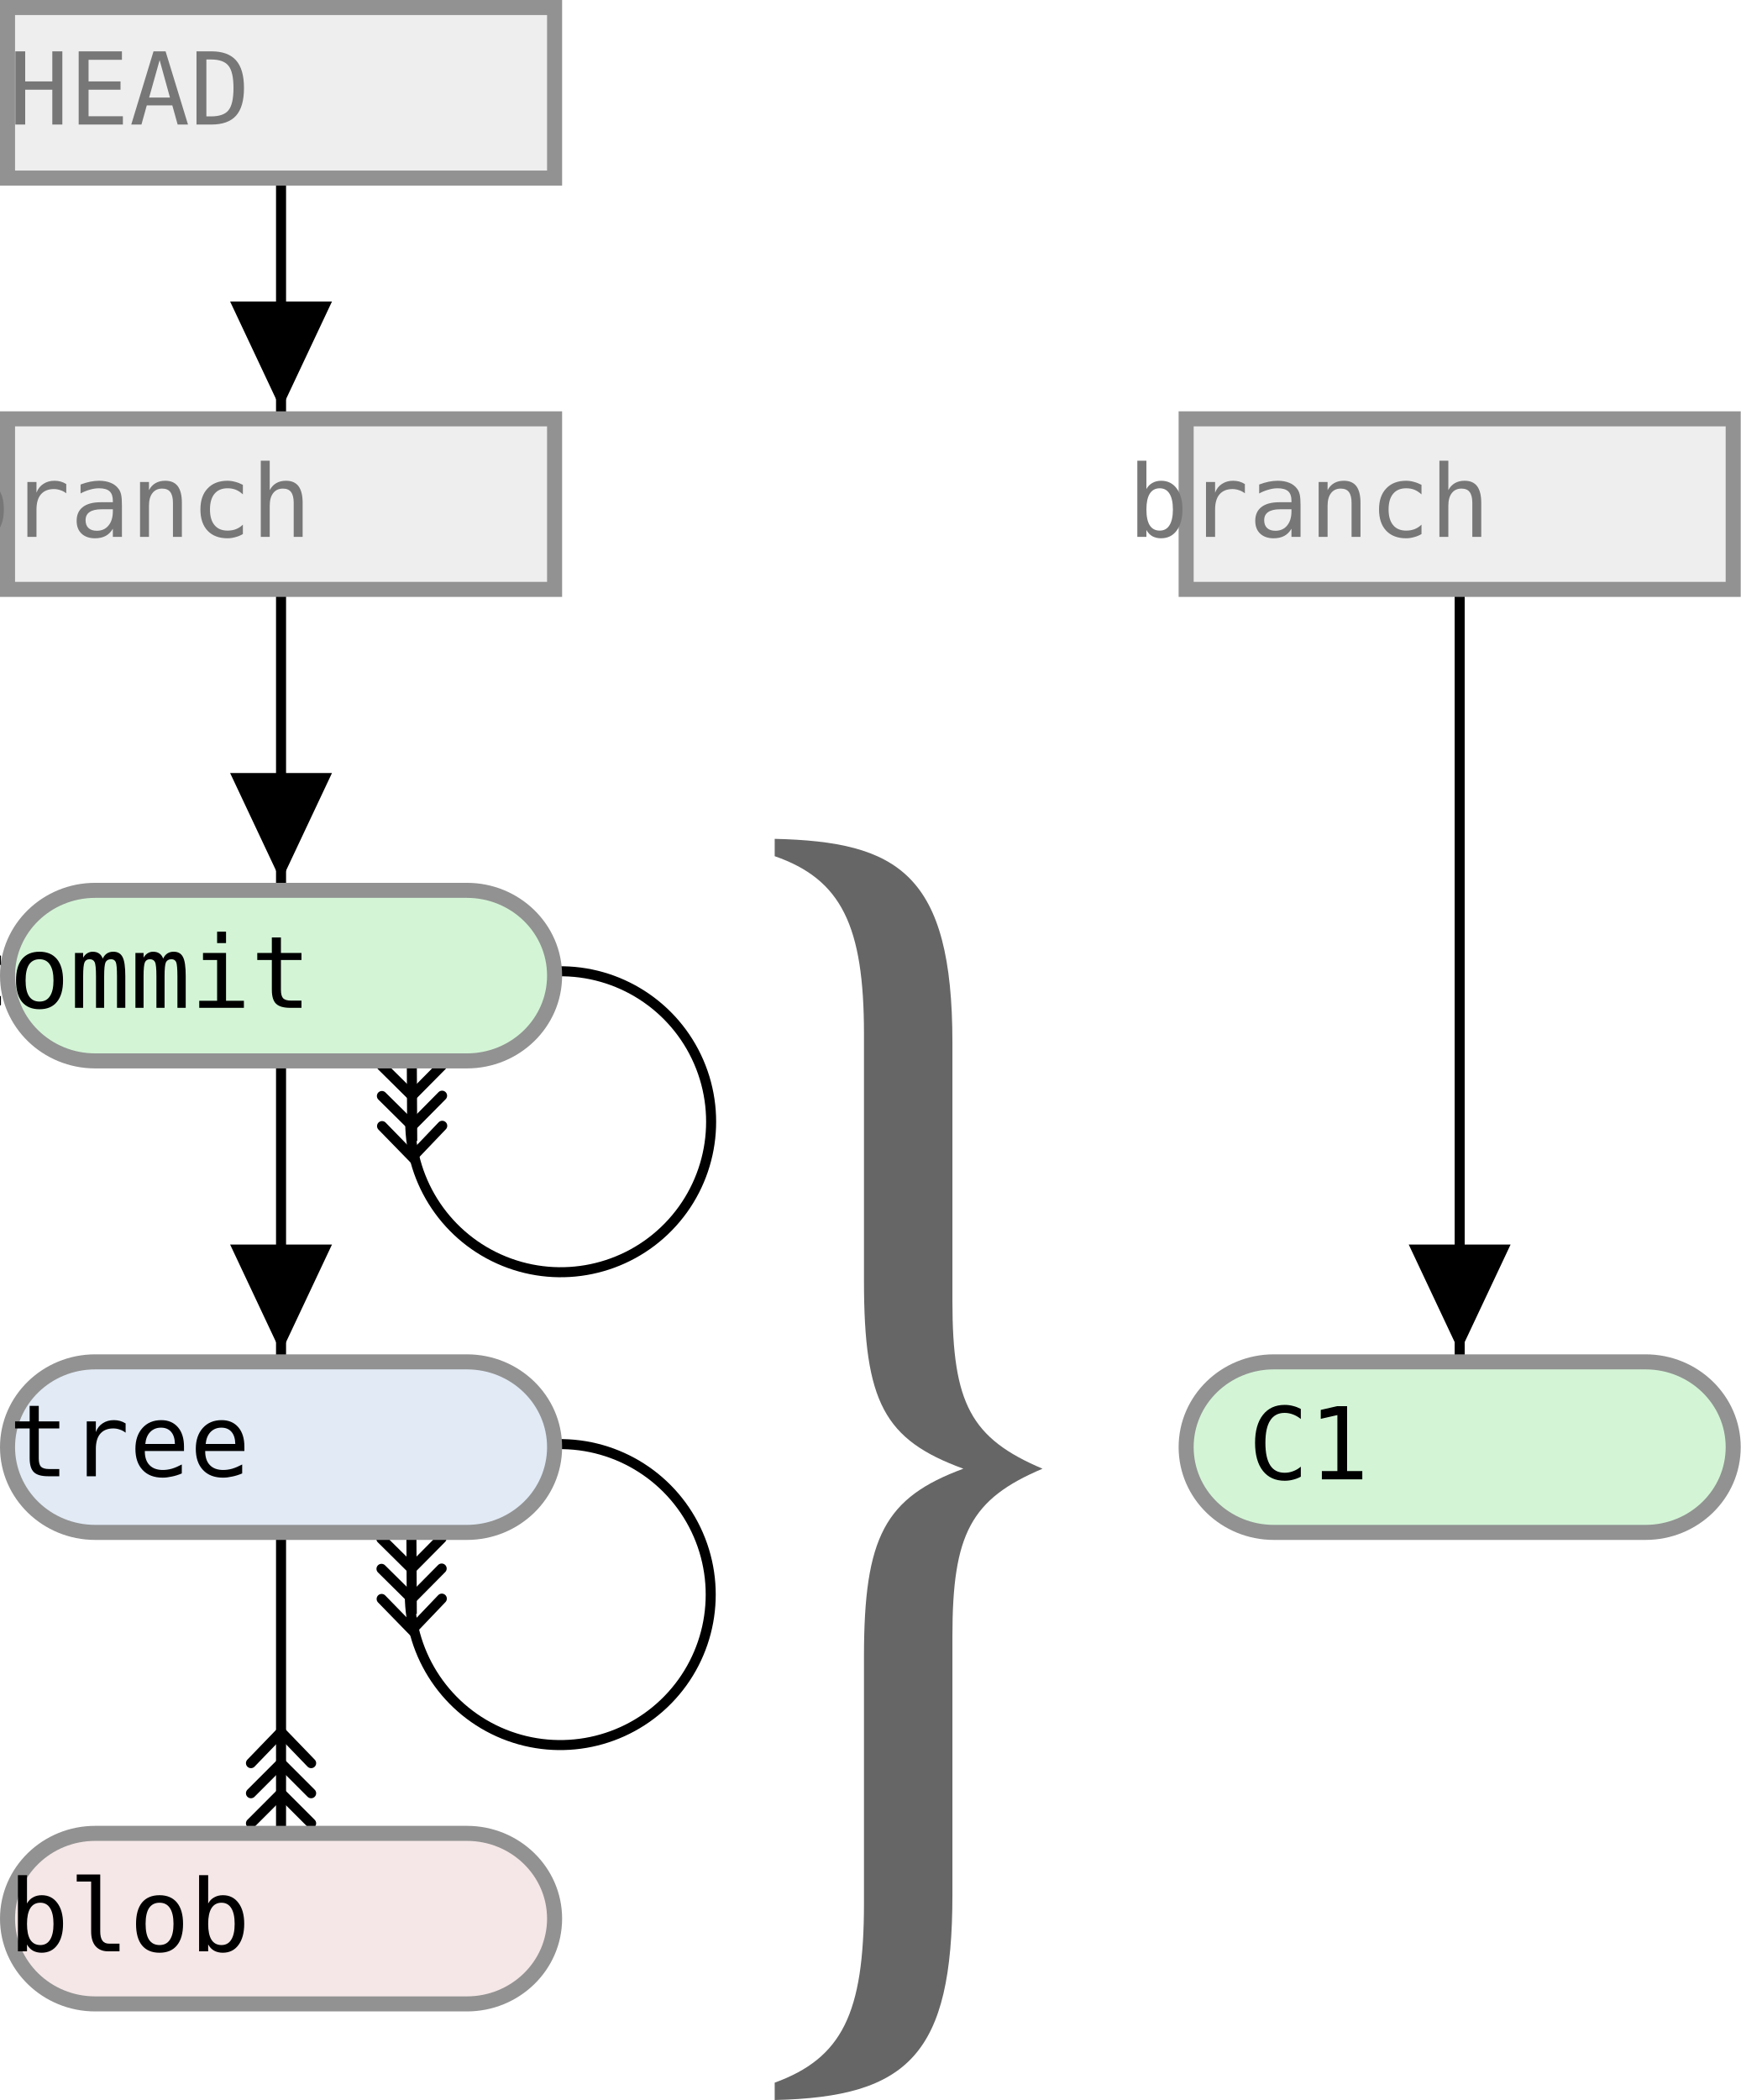
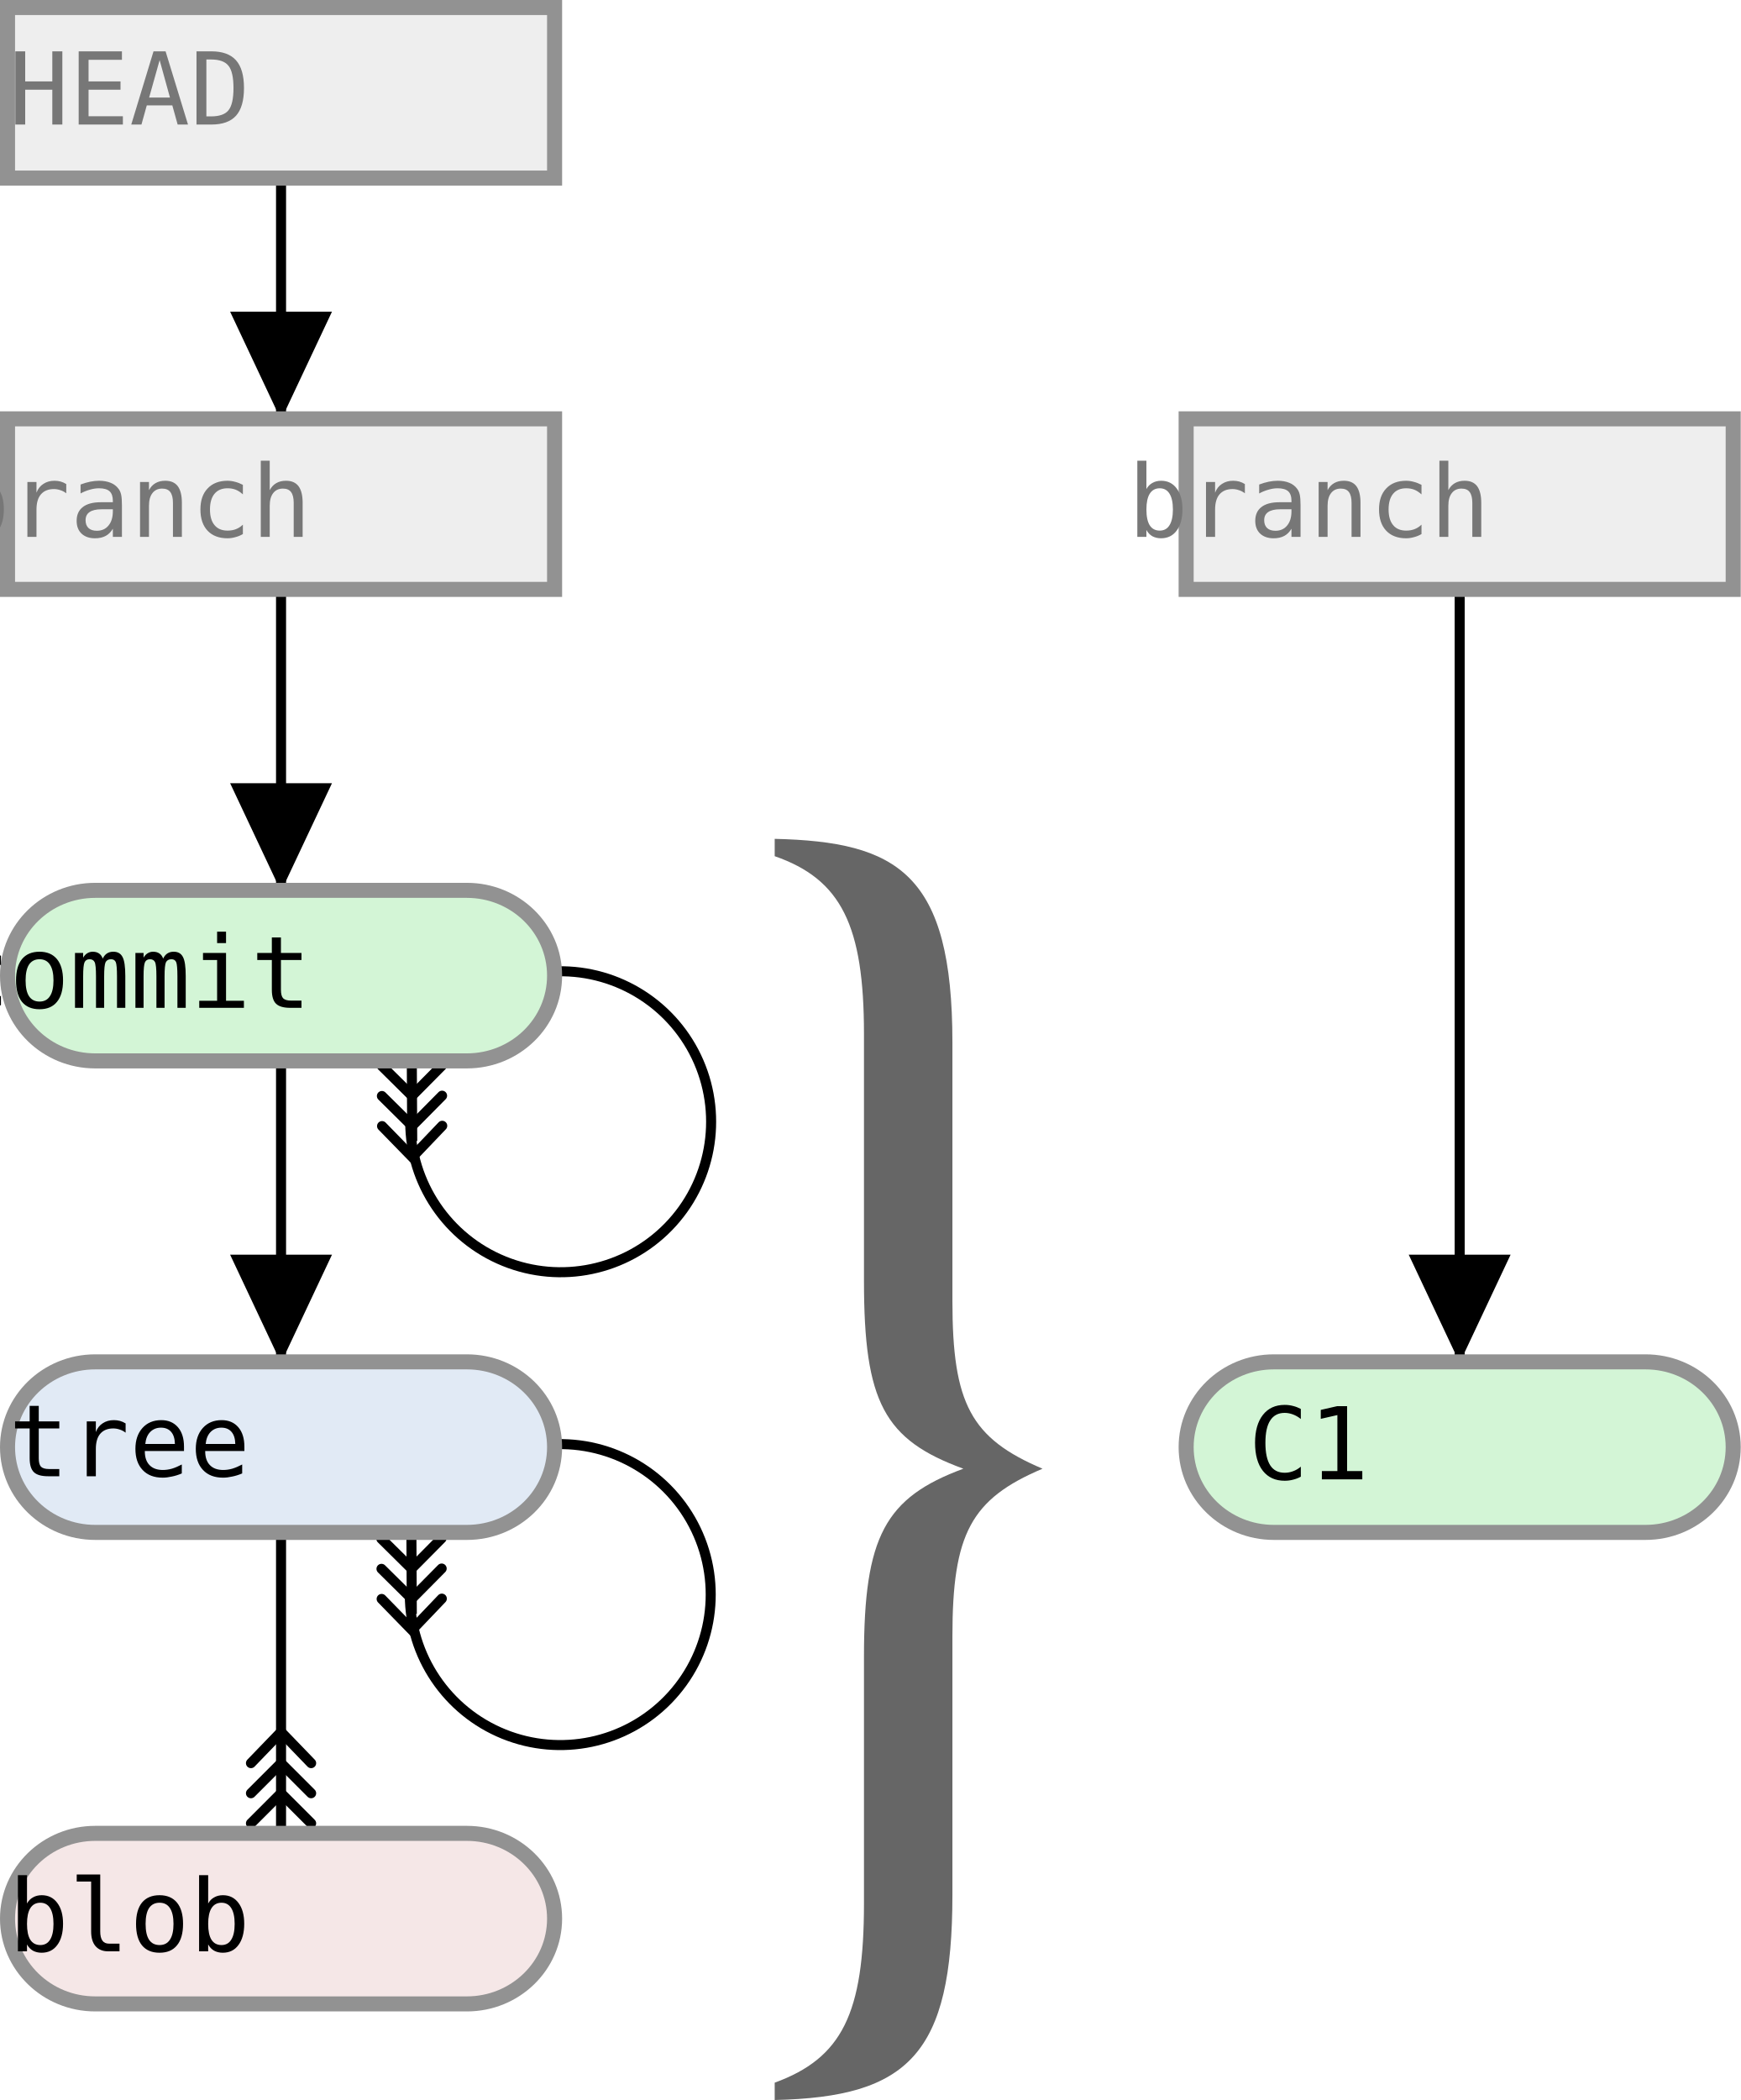
<svg xmlns="http://www.w3.org/2000/svg" width="173.546" height="209.328" version="1.1" id="svg3951" xml:space="preserve">
  <defs id="defs3921">
    <marker style="overflow:visible" id="Tail" refX="4" refY="0" orient="auto-start-reverse" markerWidth="10.33" markerHeight="7" viewBox="0 0 10.33 7" preserveAspectRatio="xMidYMid">
      <path id="tail" style="fill:none;fill-rule:evenodd;stroke:context-stroke;stroke-width:1;stroke-linecap:round" d="m -3,-3 -3.11,3 3.11,3 M -4.0952644e-8,-3 -3,0 -4.0952644e-8,3 M 3,3 -4.0952644e-8,0 3,-3" />
    </marker>
-     <marker style="overflow:visible" id="TriangleStart-0-1-82-4" refX="4" refY="0" orient="auto-start-reverse" markerWidth="10.784" markerHeight="10.155" viewBox="0 0 5.324 6.155" preserveAspectRatio="none">
+     <marker style="overflow:visible" id="TriangleStart-0-1-82-4" refX="3.5" refY="0" orient="auto-start-reverse" markerWidth="10.784" markerHeight="10.155" viewBox="0 0 5.324 6.155" preserveAspectRatio="none">
      <path transform="scale(0.5)" style="fill:context-stroke;fill-rule:evenodd;stroke:context-stroke;stroke-width:1pt" d="M 5.77,0 -2.88,5 V -5 Z" id="path135-8-9-9-3" />
    </marker>
-     <marker style="overflow:visible" id="TriangleStart-0-1-82-7" refX="4" refY="0" orient="auto-start-reverse" markerWidth="10.784" markerHeight="10.155" viewBox="0 0 5.324 6.155" preserveAspectRatio="none">
+     <marker style="overflow:visible" id="TriangleStart-0-1-82-7" refX="3.5" refY="0" orient="auto-start-reverse" markerWidth="10.784" markerHeight="10.155" viewBox="0 0 5.324 6.155" preserveAspectRatio="none">
      <path transform="scale(0.5)" style="fill:context-stroke;fill-rule:evenodd;stroke:context-stroke;stroke-width:1pt" d="M 5.77,0 -2.88,5 V -5 Z" id="path135-8-9-9-8" />
    </marker>
-     <marker style="overflow:visible" id="TriangleStart-0-1-82-8" refX="4" refY="0" orient="auto-start-reverse" markerWidth="10.784" markerHeight="10.155" viewBox="0 0 5.324 6.155" preserveAspectRatio="none">
+     <marker style="overflow:visible" id="TriangleStart-0-1-82-8" refX="3.5" refY="0" orient="auto-start-reverse" markerWidth="10.784" markerHeight="10.155" viewBox="0 0 5.324 6.155" preserveAspectRatio="none">
      <path transform="scale(0.5)" style="fill:context-stroke;fill-rule:evenodd;stroke:context-stroke;stroke-width:1pt" d="M 5.77,0 -2.88,5 V -5 Z" id="path135-8-9-9-84" />
    </marker>
-     <marker style="overflow:visible" id="TriangleStart-0-1-82-27" refX="4" refY="0" orient="auto-start-reverse" markerWidth="10.784" markerHeight="10.155" viewBox="0 0 5.324 6.155" preserveAspectRatio="none">
+     <marker style="overflow:visible" id="TriangleStart-0-1-82-27" refX="3.5" refY="0" orient="auto-start-reverse" markerWidth="10.784" markerHeight="10.155" viewBox="0 0 5.324 6.155" preserveAspectRatio="none">
      <path transform="scale(0.5)" style="fill:context-stroke;fill-rule:evenodd;stroke:context-stroke;stroke-width:1pt" d="M 5.77,0 -2.88,5 V -5 Z" id="path135-8-9-9-22" />
    </marker>
    <marker style="overflow:visible" id="Tail-1-3" refX="4" refY="0" orient="auto-start-reverse" markerWidth="10.33" markerHeight="7" viewBox="0 0 10.33 7" preserveAspectRatio="xMidYMid">
      <path id="tail-8-5" style="fill:none;fill-rule:evenodd;stroke:context-stroke;stroke-width:1;stroke-linecap:round" d="m -3,-3 -3.11,3 3.11,3 M -4.0952644e-8,-3 -3,0 -4.0952644e-8,3 M 3,3 -4.0952644e-8,0 3,-3" />
    </marker>
    <marker style="overflow:visible" id="Tail-1-3-0" refX="4" refY="0" orient="auto-start-reverse" markerWidth="10.33" markerHeight="7" viewBox="0 0 10.33 7" preserveAspectRatio="xMidYMid">
      <path id="tail-8-5-9" style="fill:none;fill-rule:evenodd;stroke:context-stroke;stroke-width:1;stroke-linecap:round" d="m -3,-3 -3.11,3 3.11,3 M -4.0952644e-8,-3 -3,0 -4.0952644e-8,3 M 3,3 -4.0952644e-8,0 3,-3" />
    </marker>
  </defs>
  <g id="g2660" transform="translate(237.7249,22.93186)">
    <path style="display:inline;fill:none;fill-rule:evenodd;stroke:#000000;stroke-width:1px;stroke-linecap:butt;stroke-linejoin:miter;stroke-dasharray:none;stroke-dashoffset:0;stroke-opacity:1;marker-end:url(#Tail-1-3)" d="m -196.627,90.813 -0.044,-8.511" id="a_1-1-6-9-9-7-6" />
    <path style="fill:none;stroke:#000000;stroke-width:1;stroke-dasharray:none;stroke-opacity:1" id="path466-2" d="m -182.137,73.887 a 15,15 0 0 1 14.073,9.031 15,15 0 0 1 -3.03,16.445 15,15 0 0 1 -16.367,3.423 15,15 0 0 1 -9.365,-13.853" />
  </g>
  <g id="g2660-3" transform="translate(237.6839,70.06479)">
    <path style="display:inline;fill:none;fill-rule:evenodd;stroke:#000000;stroke-width:1px;stroke-linecap:butt;stroke-linejoin:miter;stroke-dasharray:none;stroke-dashoffset:0;stroke-opacity:1;marker-end:url(#Tail-1-3-0)" d="m -196.627,90.813 -0.044,-8.511" id="a_1-1-6-9-9-7-6-6" />
    <path style="fill:none;stroke:#000000;stroke-width:1;stroke-dasharray:none;stroke-opacity:1" id="path466-2-0" d="m -182.137,73.887 a 15,15 0 0 1 14.073,9.031 15,15 0 0 1 -3.03,16.445 15,15 0 0 1 -16.367,3.423 15,15 0 0 1 -9.365,-13.853" />
  </g>
  <path style="display:inline;fill:#000000;fill-opacity:0;fill-rule:evenodd;stroke:#000000;stroke-width:1px;stroke-linecap:butt;stroke-linejoin:miter;stroke-opacity:1;marker-end:url(#TriangleStart-0-1-82-27)" d="M 145.526,58.75 V 135.75" id="a_1-1-6-9-61" />
  <path style="display:inline;fill:none;fill-rule:evenodd;stroke:#000000;stroke-width:1px;stroke-linecap:butt;stroke-linejoin:miter;stroke-opacity:1;marker-end:url(#TriangleStart-0-1-82-4)" d="m 28.02,17.75 v 24" id="a_1-1-6-9-0" />
  <path style="display:inline;fill:none;fill-rule:evenodd;stroke:#000000;stroke-width:1px;stroke-linecap:butt;stroke-linejoin:miter;stroke-opacity:1;marker-end:url(#TriangleStart-0-1-82-7)" d="m 28.02,58.75 0,30" id="a_1-1-6-9-6" />
  <path style="display:inline;fill:none;fill-rule:evenodd;stroke:#000000;stroke-width:1px;stroke-linecap:butt;stroke-linejoin:miter;stroke-opacity:1;marker-end:url(#TriangleStart-0-1-82-8)" d="m 28.02,105.75 0,30" id="a_1-1-6-9-3" />
  <path style="display:inline;fill:none;fill-rule:evenodd;stroke:#000000;stroke-width:1px;stroke-linecap:butt;stroke-linejoin:miter;stroke-opacity:1;marker-end:url(#Tail)" d="m 28.02,152.75 0,30" id="a_1-1-6-9-9" />
  <path d="m 77.236,83.616 v 1.728 c 6.634,2.304 8.901,6.912 8.901,17.712 v 24.624 c 0,12.096 2.015,15.84 9.909,18.72 -7.809,2.88 -9.909,6.768 -9.909,18.72 v 24.624 c 0,10.944 -2.183,15.408 -8.901,17.856 v 1.728 c 13.351,-0.288 17.718,-4.608 17.718,-20.448 v -25.776 c 0,-10.224 1.847,-13.68 8.985,-16.704 -7.138,-3.024 -8.985,-6.48 -8.985,-16.704 v -25.776 c 0,-16.848 -5.458,-20.016 -17.718,-20.304 z" style="font-weight:bold;font-size:109.963px;line-height:125%;font-family:FreeSerif;-inkscape-font-specification:'FreeSerif Bold';letter-spacing:0px;word-spacing:0px;fill:#666666;stroke-width:0" id="path981" />
  <g id="g3611" transform="translate(-233.8117,0.75)">
    <rect id="1215" width="54.541" height="17" x="234.562" y="88" rx="8.745" ry="8.5" style="fill:#d3f5d6;stroke:#929292;stroke-width:1.5;stroke-dasharray:none;stroke-opacity:1" />
    <text id="1215_text" x="240.582" y="89.21" style="font-size:10px;font-family:Inconsolata;fill:#cccccc;stroke:#cccccc;stroke-width:0;stroke-dasharray:none">
      <tspan id="1215_line1" text-anchor="middle" x="261.832" y="99.71" text-align="center" font-family="Inconsolata" font-size="10px" fill="#000000" stroke="#000000" style="stroke-width:0;stroke-dasharray:none">commit</tspan>
    </text>
  </g>
  <g id="g3611-8" transform="translate(-116.3059,47.75)">
    <rect id="1215-79" width="54.541" height="17" x="234.562" y="88" rx="8.745" ry="8.5" style="fill:#d3f5d6;stroke:#929292;stroke-width:1.5;stroke-dasharray:none;stroke-opacity:1" />
    <text id="1215_text-2" x="240.582" y="89.21" style="font-size:10px;font-family:Inconsolata;fill:#cccccc;stroke:#cccccc;stroke-width:0;stroke-dasharray:none">
      <tspan id="1215_line1-0" text-anchor="middle" x="261.832" y="99.71" text-align="center" font-family="Inconsolata" font-size="10px" fill="#000000" stroke="#000000" style="stroke-width:0;stroke-dasharray:none">C1</tspan>
    </text>
  </g>
  <g id="g3594" transform="translate(-233.8117,0.75)">
    <rect id="1215-3" width="54.541" height="17" x="234.562" y="135" rx="8.745" ry="8.5" style="fill:#e1eaf5;fill-opacity:1;stroke:#929292;stroke-width:1.5;stroke-dasharray:none;stroke-opacity:1" />
    <text id="1216_text" x="246.769" y="135.905" style="font-size:10px;font-family:Inconsolata;fill:#cccccc;stroke:#cccccc;stroke-width:0;stroke-dasharray:none">
      <tspan id="1216_line1" text-anchor="middle" x="261.769" y="146.405" text-align="center" font-family="Inconsolata" font-size="10px" fill="#000000" stroke="#000000" style="stroke-width:0;stroke-dasharray:none">tree</tspan>
    </text>
  </g>
  <g id="g3577" transform="translate(-233.8117,0.75)">
    <rect id="1215-6" width="54.541" height="17" x="234.562" y="182" rx="8.745" ry="8.5" style="fill:#f5e7e7;fill-opacity:1;stroke:#929292;stroke-width:1.5;stroke-dasharray:none;stroke-opacity:1" />
    <text id="1219_text" x="246.752" y="183.26" style="font-size:10px;font-family:Inconsolata;fill:#cccccc;stroke:#cccccc;stroke-width:0;stroke-dasharray:none">
      <tspan id="1219_line1" text-anchor="middle" x="261.752" y="193.76" text-align="center" font-family="Inconsolata" font-size="10px" fill="#000000" stroke="#000000" style="stroke-width:0;stroke-dasharray:none">blob</tspan>
    </text>
  </g>
  <g id="g3628" transform="translate(-233.8117,0.75)">
    <rect id="1215-7" width="54.541" height="17" x="234.562" y="41" rx="0" ry="0" style="fill:#eeeeee;fill-opacity:1;stroke:#929292;stroke-width:1.5;stroke-dasharray:none;stroke-opacity:1" />
    <text id="1227_text" x="246.872" y="42.265" style="font-size:10px;font-family:Inconsolata;fill:#cccccc;stroke:#cccccc;stroke-width:0;stroke-dasharray:none">
      <tspan id="1227_line1" text-anchor="middle" x="261.872" y="52.765" text-align="center" font-family="Inconsolata" font-size="10px" fill="#777777" stroke="#777777" style="stroke-width:0;stroke-dasharray:none">branch</tspan>
    </text>
  </g>
  <g id="g3628-6" transform="translate(-116.3059,0.750003)">
    <rect id="1215-7-2" width="54.541" height="17" x="234.562" y="41" rx="0" ry="0" style="fill:#eeeeee;fill-opacity:1;stroke:#929292;stroke-width:1.5;stroke-dasharray:none;stroke-opacity:1" />
    <text id="1227_text-6" x="246.872" y="42.265" style="font-size:10px;font-family:Inconsolata;fill:#cccccc;stroke:#cccccc;stroke-width:0;stroke-dasharray:none">
      <tspan id="1227_line1-1" text-anchor="middle" x="261.872" y="52.765" text-align="center" font-family="Inconsolata" font-size="10px" fill="#777777" stroke="#777777" style="stroke-width:0;stroke-dasharray:none">branch</tspan>
    </text>
  </g>
  <g id="g3645" transform="translate(-233.8117,0.75)">
    <rect id="1215-5" width="54.541" height="17" x="234.562" y="-3.8146972e-08" rx="0" ry="0" style="fill:#eeeeee;fill-opacity:1;stroke:#929292;stroke-width:1.5;stroke-dasharray:none;stroke-opacity:1" />
    <text id="1228_text" x="251.762" y="1.165" style="font-size:10px;font-family:Inconsolata;fill:#cccccc;stroke:#cccccc;stroke-width:0;stroke-dasharray:none">
      <tspan id="1228_line1" text-anchor="middle" x="261.762" y="11.665" text-align="center" font-family="Inconsolata" font-size="10px" fill="#777777" stroke="#777777" style="stroke-width:0;stroke-dasharray:none">HEAD</tspan>
    </text>
  </g>
</svg>
